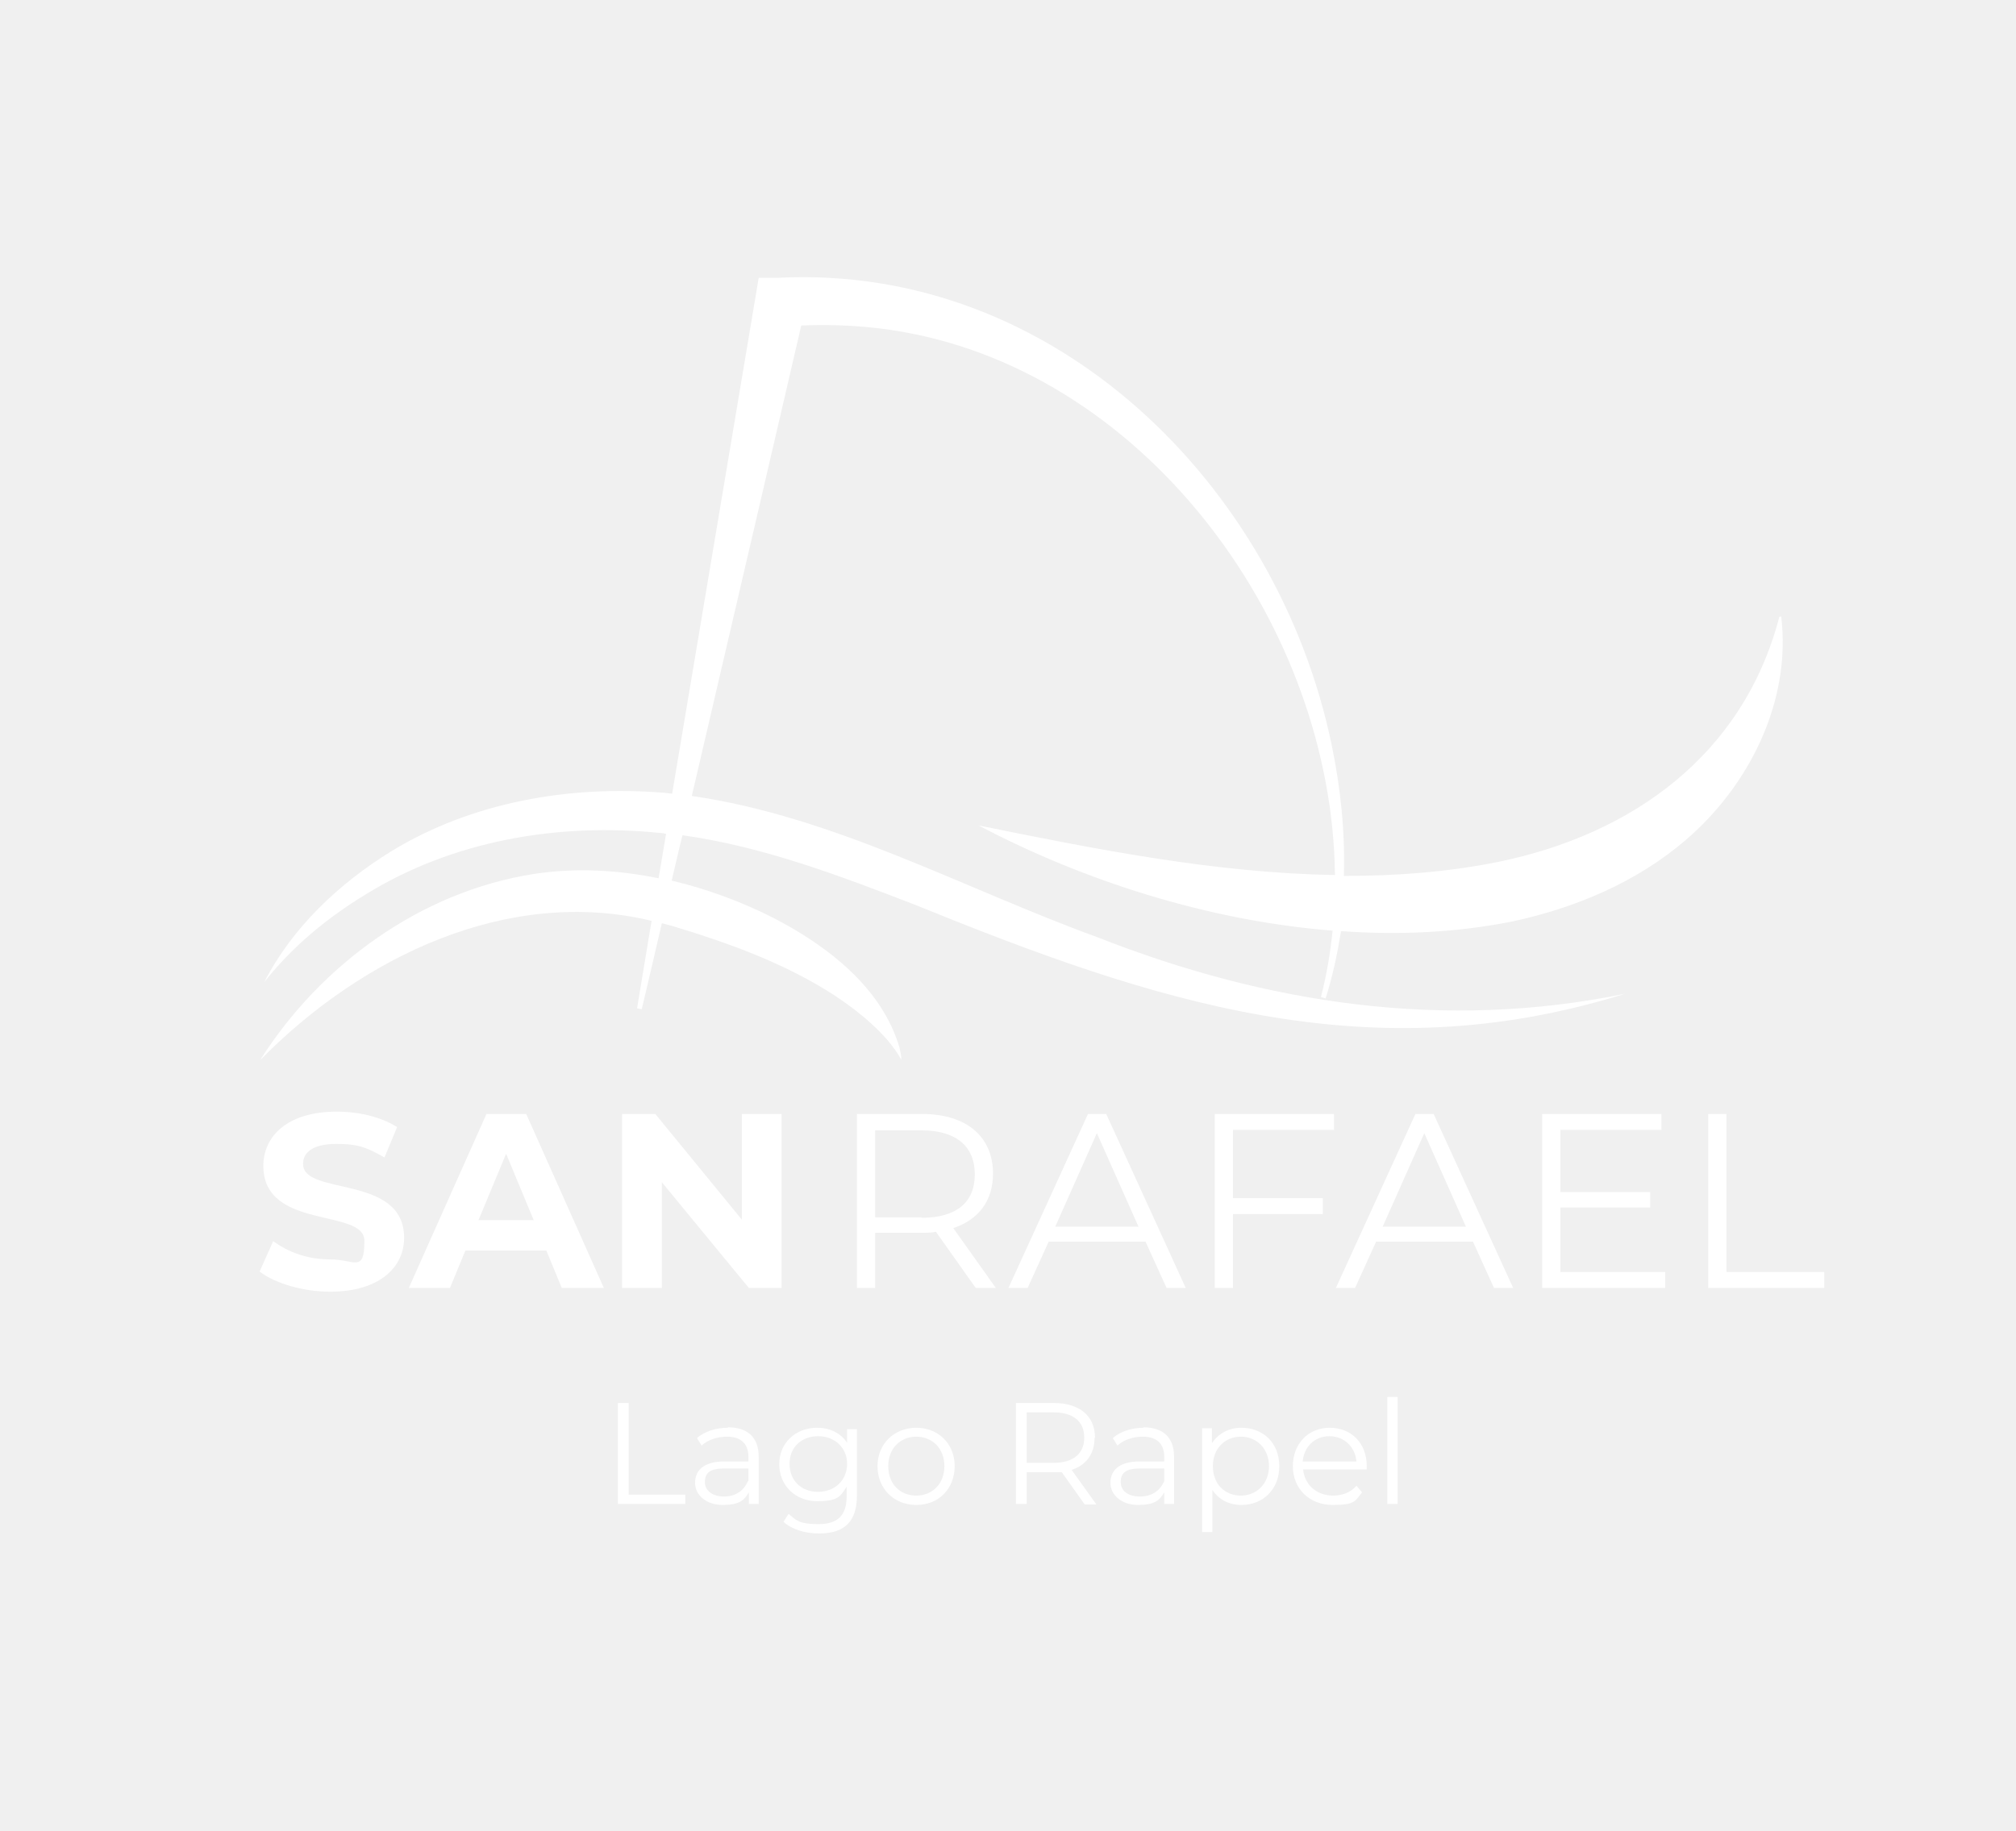
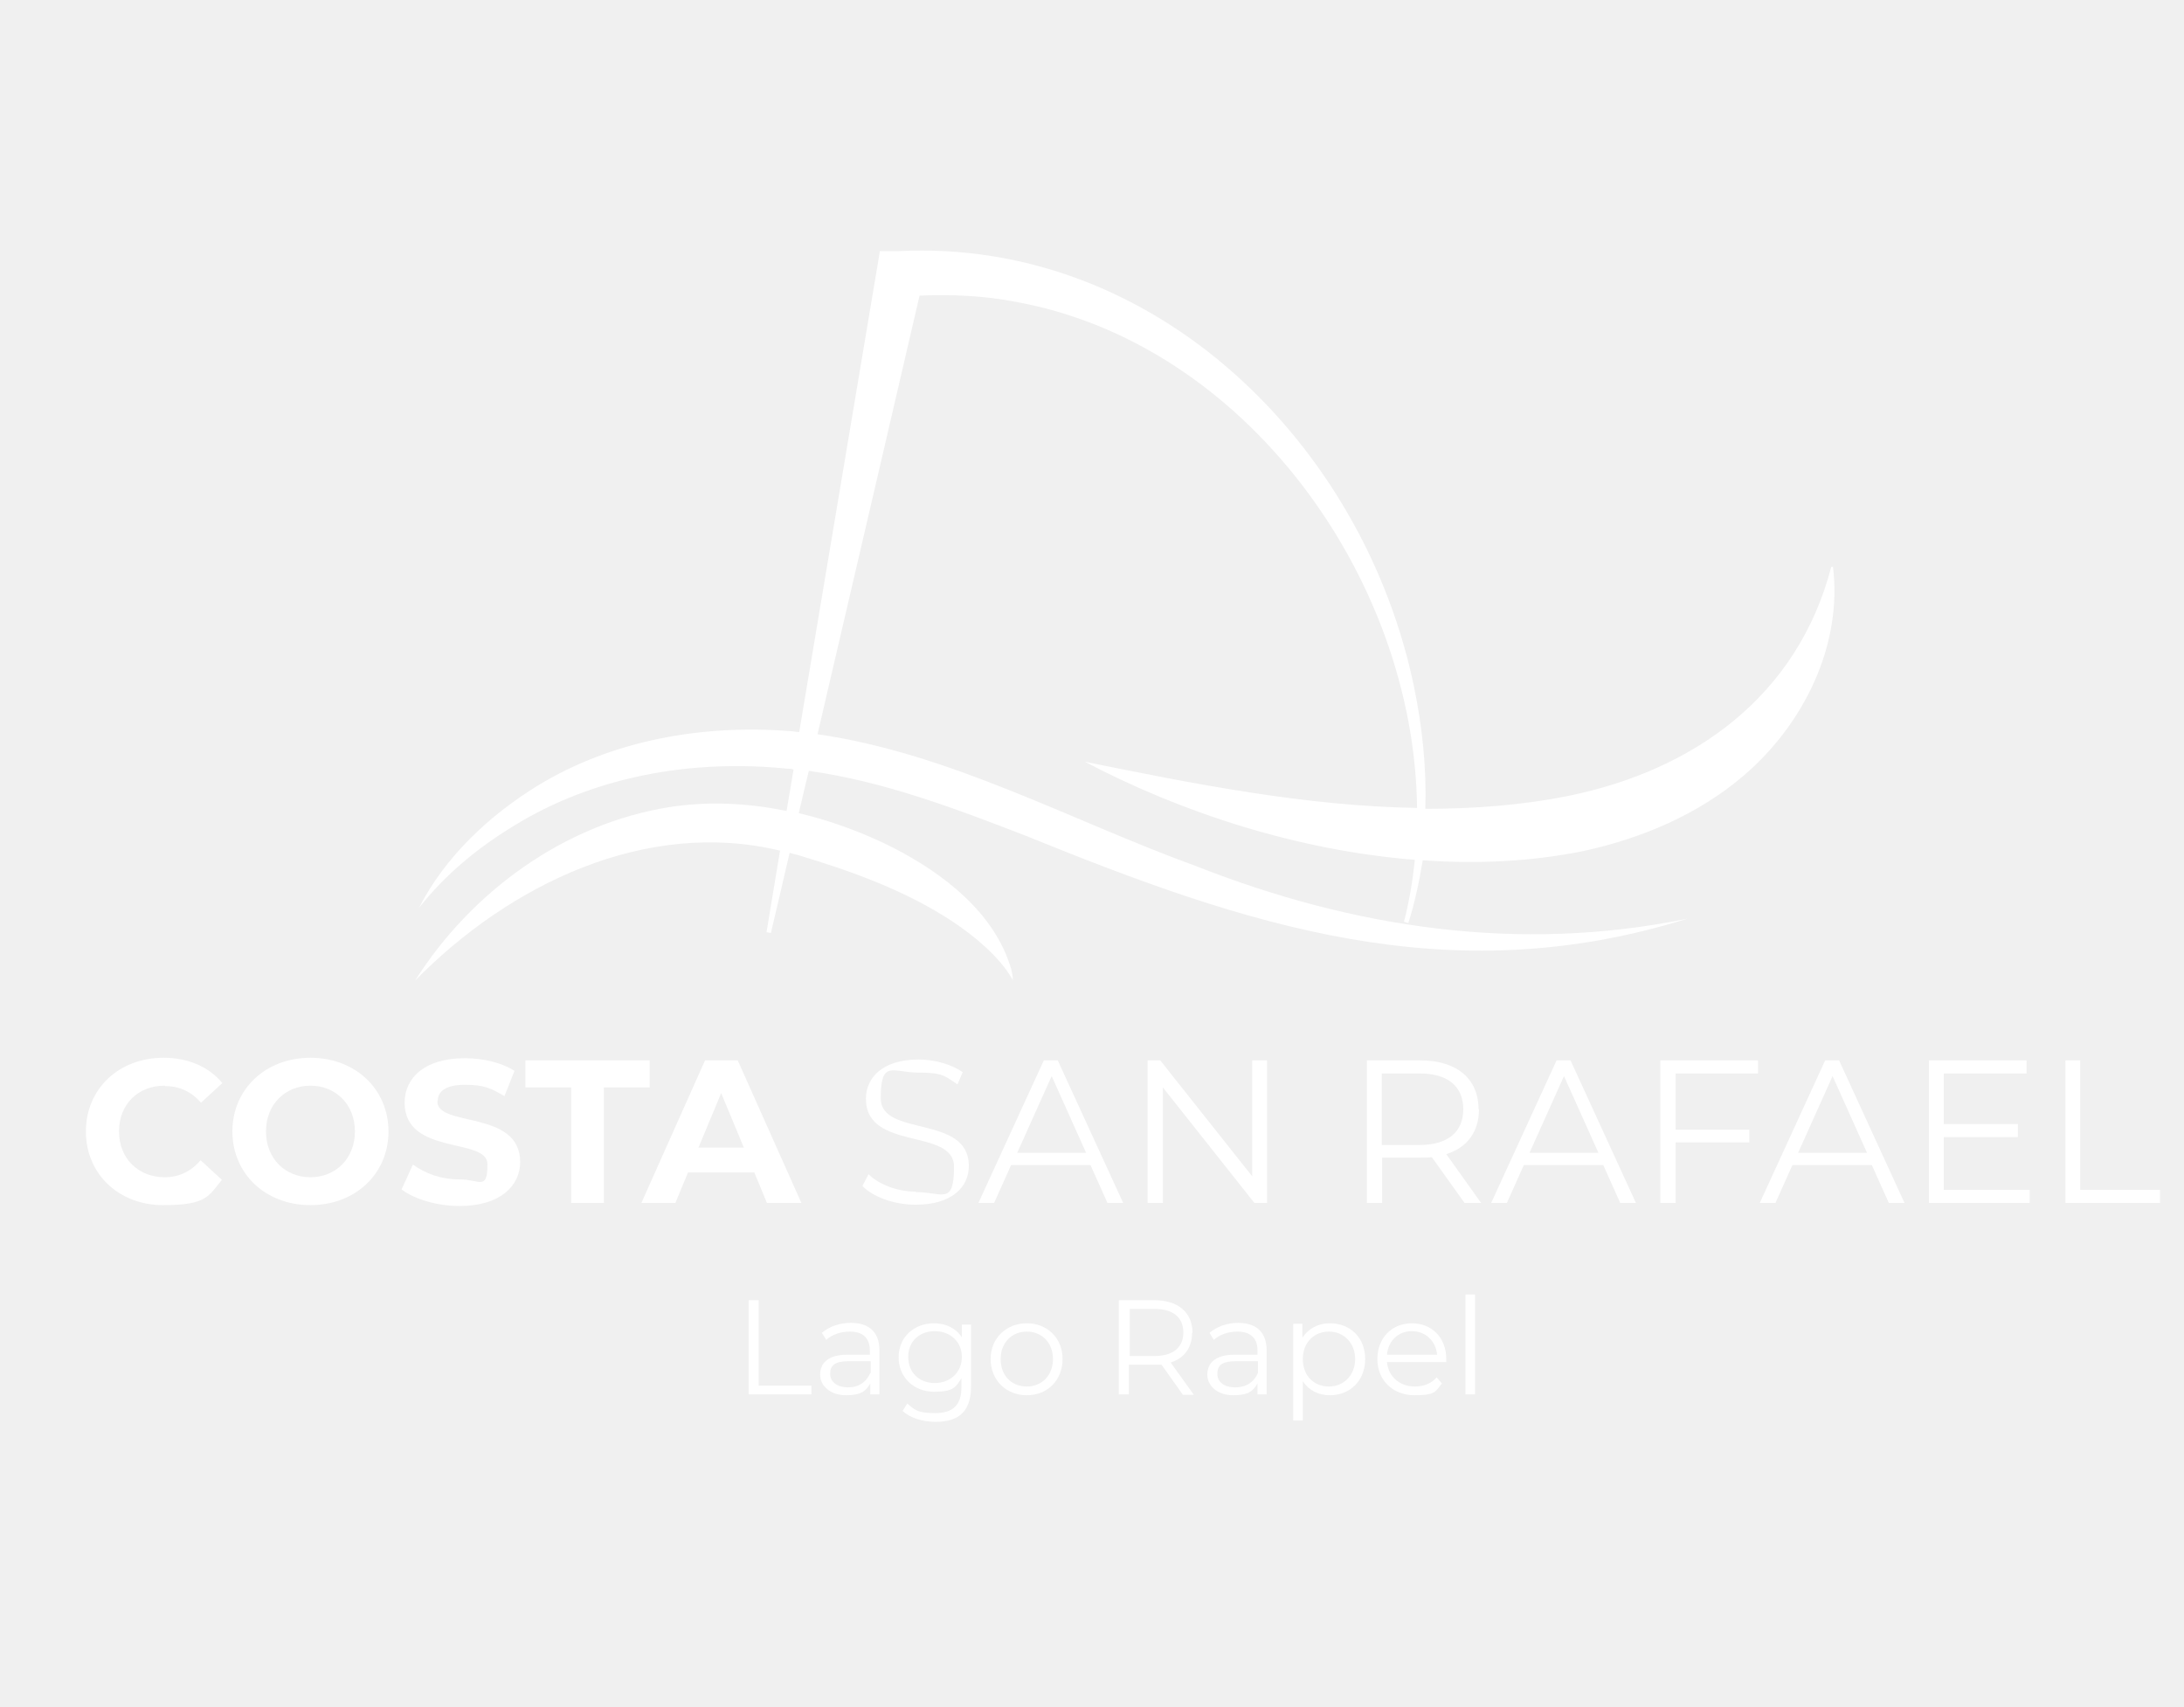
- <svg xmlns="http://www.w3.org/2000/svg" version="1.1" viewBox="0 0 431 391.4">
+ <svg xmlns="http://www.w3.org/2000/svg" version="1.1" viewBox="0 0 500.9 391.4">
  <defs>
    <style>
      .cls-1 {
        fill: #fff;
+       }
+ 
+       .cls-2 {
+         fill: none;
      }
    </style>
  </defs>
  <g>
    <g id="Capa_1">
      <g>
-         <path class="cls-1" d="M64.8,248.8c0-2.3,2-4.2,7.1-4.2s6.9,1,10.3,2.9l2.7-6.5c-3.5-2.2-8.2-3.3-12.9-3.3-10.6,0-15.7,5.3-15.7,11.6,0,13.8,21.6,9,21.6,16s-2.1,4-7.2,4-9.1-1.6-12.3-3.9l-2.9,6.5c3.3,2.5,9.2,4.3,15.1,4.3,10.6,0,15.8-5.3,15.8-11.5,0-13.7-21.6-8.9-21.6-15.8Z" />
-         <path class="cls-1" d="M104,238.2l-16.6,37.2h8.8l3.3-8h17.3l3.3,8h9l-16.6-37.2h-8.5ZM102.3,260.9l5.9-14.2,5.9,14.2h-11.8Z" />
-         <polygon class="cls-1" points="141.5 252.8 160.1 275.4 167.1 275.4 167.1 238.2 158.6 238.2 158.6 260.8 140.1 238.2 133 238.2 133 275.4 141.5 275.4 141.5 252.8" />
-         <path class="cls-1" d="M212.3,251c0-8-5.7-12.8-15.2-12.8h-13.9v37.2h3.9v-11.8h10c1.1,0,2,0,3-.2l8.5,12h4.3l-9.1-12.8c5.4-1.8,8.5-5.8,8.5-11.7ZM197,260.3h-9.9v-18.6h9.9c7.4,0,11.4,3.4,11.4,9.4s-3.9,9.3-11.4,9.3Z" />
-         <path class="cls-1" d="M232.6,238.2l-17,37.2h4.1l4.5-9.9h20.7l4.5,9.9h4.1l-17-37.2h-3.9ZM225.6,262.3l8.9-20,8.9,20h-17.9Z" />
-         <polygon class="cls-1" points="263.6 259.6 282.8 259.6 282.8 256.2 263.6 256.2 263.6 241.6 285.2 241.6 285.2 238.2 259.7 238.2 259.7 275.4 263.6 275.4 263.6 259.6" />
-         <path class="cls-1" d="M302.6,238.2l-17,37.2h4.1l4.5-9.9h20.7l4.5,9.9h4.1l-17-37.2h-3.9ZM295.6,262.3l8.9-20,8.9,20h-17.9Z" />
-         <polygon class="cls-1" points="333.6 258.2 352.8 258.2 352.8 254.9 333.6 254.9 333.6 241.6 355.2 241.6 355.2 238.2 329.7 238.2 329.7 275.4 356 275.4 356 272 333.6 272 333.6 258.2" />
-         <polygon class="cls-1" points="369.1 272 369.1 238.2 365.2 238.2 365.2 275.4 390 275.4 390 272 369.1 272" />
-         <polygon class="cls-1" points="134.4 300 132.1 300 132.1 321.6 146.5 321.6 146.5 319.6 134.4 319.6 134.4 300" />
-         <path class="cls-1" d="M155.6,305.3c-2.6,0-5,.8-6.6,2.2l1,1.6c1.3-1.2,3.3-1.9,5.4-1.9,3,0,4.6,1.5,4.6,4.3v1h-5.1c-4.7,0-6.3,2.1-6.3,4.6s2.3,4.7,5.9,4.7,4.6-1,5.6-2.7v2.5h2.1v-10.1c0-4.2-2.4-6.3-6.6-6.3ZM159.9,316.7c-.9,2.1-2.7,3.3-5.1,3.3s-4.1-1.2-4.1-3.1,1-2.9,4.2-2.9h5.1v2.7Z" />
-         <path class="cls-1" d="M181.1,308.5c-1.4-2.1-3.7-3.2-6.4-3.2-4.6,0-8.1,3.2-8.1,7.8s3.5,7.9,8.1,7.9,5-1.1,6.3-3.1v2.1c0,4-1.9,5.9-6,5.9s-4.8-.8-6.4-2.2l-1.1,1.7c1.7,1.6,4.6,2.5,7.6,2.5,5.4,0,8.1-2.5,8.1-8.1v-14.2h-2.1v3.1ZM174.9,319c-3.6,0-6.1-2.4-6.1-6s2.6-5.9,6.1-5.9,6.2,2.4,6.2,5.9-2.6,6-6.2,6Z" />
-         <path class="cls-1" d="M195.9,305.3c-4.7,0-8.3,3.4-8.3,8.2s3.5,8.3,8.3,8.3,8.2-3.5,8.2-8.3-3.5-8.2-8.2-8.2ZM195.9,319.8c-3.5,0-6-2.5-6-6.3s2.6-6.3,6-6.3,6,2.5,6,6.3-2.6,6.3-6,6.3Z" />
-         <path class="cls-1" d="M234.1,307.4c0-4.6-3.3-7.4-8.8-7.4h-8.1v21.6h2.3v-6.8h5.8c.6,0,1.2,0,1.7,0l4.9,6.9h2.5l-5.3-7.4c3.1-1,4.9-3.4,4.9-6.8ZM225.2,312.8h-5.7v-10.8h5.7c4.3,0,6.6,2,6.6,5.4s-2.3,5.4-6.6,5.4Z" />
-         <path class="cls-1" d="M244.5,305.3c-2.6,0-5,.8-6.6,2.2l1,1.6c1.3-1.2,3.3-1.9,5.4-1.9,3,0,4.6,1.5,4.6,4.3v1h-5.2c-4.7,0-6.3,2.1-6.3,4.6s2.3,4.7,5.9,4.7,4.6-1,5.6-2.7v2.5h2.1v-10.1c0-4.2-2.4-6.3-6.6-6.3ZM248.9,316.7c-.9,2.1-2.7,3.3-5.2,3.3s-4.1-1.2-4.1-3.1,1-2.9,4.2-2.9h5.1v2.7Z" />
-         <path class="cls-1" d="M265.4,305.3c-2.7,0-4.9,1.2-6.3,3.3v-3.2h-2.1v22.2h2.2v-9c1.4,2.1,3.6,3.2,6.2,3.2,4.6,0,8.1-3.3,8.1-8.3s-3.5-8.2-8.1-8.2ZM265.3,319.8c-3.5,0-6-2.5-6-6.3s2.6-6.3,6-6.3,6,2.6,6,6.3-2.6,6.3-6,6.3Z" />
-         <path class="cls-1" d="M284.3,305.3c-4.6,0-7.9,3.4-7.9,8.2s3.5,8.3,8.5,8.3,4.8-.9,6.3-2.7l-1.2-1.4c-1.2,1.4-3,2.1-5,2.1-3.5,0-6.1-2.3-6.4-5.6h13.6c0-.2,0-.5,0-.7,0-4.9-3.3-8.2-7.9-8.2ZM278.5,312.5c.3-3.2,2.6-5.4,5.7-5.4s5.5,2.2,5.8,5.4h-11.5Z" />
-         <rect class="cls-1" x="296.6" y="298.7" width="2.2" height="22.9" />
+         <path class="cls-1" d="M153.6,185.1c-24.1,3.8-45.5,19.4-58.4,39.8,21.7-22.1,53-37.2,83.7-29.8l-3.1,18.7,1,.2s3.4-14.4,4.3-18.4c.6.2,1.2.3,1.9.5,12.3,3.7,24.6,8.1,35.4,15.2,2.7,1.8,5.2,3.7,7.6,5.9s4.6,4.6,6.3,7.6c0-.9-.2-1.7-.4-2.6-3.8-12.9-15.5-21.8-26.9-27.7-6.9-3.5-14.2-6.2-21.8-8,.7-2.9,1.4-6.1,2.3-9.7,17.2,2.4,33.5,8.6,49.8,14.9,50.7,20.6,96.9,36.1,151.7,19-38.5,7.9-76.5,2.2-112.8-12.1-28.6-10.4-56.2-25.8-86.7-30.2,9.9-42.5,22.2-95.3,23.4-100.6,7.3-.3,14.7,0,21.9,1.4,52.6,9.4,91.6,63.2,92.2,116.1-25.5-.4-51.1-5.5-76.2-10.6,22.4,11.8,49.1,20.4,75.7,22.5-.5,4.8-1.3,9.6-2.5,14.2l1,.3c1.5-4.7,2.5-9.5,3.3-14.4,12.5.9,24.9.3,36.8-2.1,13.4-2.9,26.4-8.4,36.8-17.3,13.7-11.7,22.7-29.8,20.5-47.9h-.4c-7.7,29.6-31.4,46.6-60.1,52.5-10.9,2.2-21.9,3-33,3,.3-9.4-.7-18.8-2.6-28-11.5-55.5-59.2-102.9-118.3-99.9h-4.2c0,0-.7,4.2-.7,4.2l-17.8,106.1c-.7,0-1.3-.2-2-.2-20-1.6-40.8,2-58,12.5-11.2,6.9-21.2,16.3-27.2,28,6-7.6,13.4-13.7,21.6-18.7,18.7-11.6,41.3-15.4,62.9-13.2.5,0,.9,0,1.4.2l-1.6,9.5c-8.8-1.8-17.8-2.3-26.8-.9Z" />
+         <g>
+           <path class="cls-2" d="M323.8,305.3c-3.1,0-5.4,2.2-5.7,5.4h11.5c-.3-3.2-2.7-5.4-5.8-5.4Z" />
+           <path class="cls-2" d="M214.4,305.3c-3.5,0-6.1,2.3-6.1,5.9s2.5,6,6.1,6,6.2-2.5,6.2-6-2.7-5.9-6.2-5.9Z" />
+           <path class="cls-2" d="M335.6,254.4c0-5.2-3.5-8.2-10-8.2h-8.7v16.4h8.7c6.5,0,10-3,10-8.2Z" />
+           <path class="cls-2" d="M190.3,315.1c0,1.9,1.7,3.1,4.1,3.1s4.2-1.2,5.1-3.3h0v-2.7h-5.1c-3.2,0-4.2,1-4.2,2.9Z" />
+           <path class="cls-2" d="M304.8,305.4c-3.4,0-6,2.5-6,6.3s2.5,6.3,6,6.3,6-2.6,6-6.3-2.6-6.3-6-6.3Z" />
+           <path class="cls-2" d="M235.5,305.4c-3.4,0-6,2.5-6,6.3s2.5,6.3,6,6.3,6-2.5,6-6.3-2.6-6.3-6-6.3Z" />
+           <polygon class="cls-2" points="233.3 264.4 249 264.4 241.1 246.8 233.3 264.4" />
+           <path class="cls-2" d="M279.2,315.1c0,1.9,1.6,3.1,4.1,3.1s4.3-1.2,5.2-3.3v-2.7h-5.1c-3.2,0-4.2,1-4.2,2.9Z" />
+           <polygon class="cls-2" points="412.4 264.4 428.1 264.4 420.3 246.8 412.4 264.4" />
+           <path class="cls-2" d="M271.4,305.6c0-3.4-2.3-5.4-6.6-5.4h-5.7v10.8h5.7c4.3,0,6.6-2,6.6-5.4Z" />
+           <polygon class="cls-2" points="350.8 264.4 366.5 264.4 358.7 246.8 350.8 264.4" />
+           <path class="cls-2" d="M71.2,249.1c-5.8,0-10.2,4.3-10.2,10.5s4.4,10.5,10.2,10.5,10.2-4.3,10.2-10.5-4.4-10.5-10.2-10.5Z" />
+           <polygon class="cls-2" points="160.2 263.2 170.6 263.2 165.4 250.6 160.2 263.2" />
+           <polygon class="cls-1" points="174 298.2 171.7 298.2 171.7 319.8 186.1 319.8 186.1 317.8 174 317.8 174 298.2" />
+           <path class="cls-1" d="M195.1,303.4h0c-2.6,0-5,.9-6.6,2.3l1,1.6c1.3-1.2,3.3-1.9,5.4-1.9,3,0,4.6,1.5,4.6,4.3v1h-5.1c-4.7,0-6.3,2.1-6.3,4.6s2.3,4.7,5.9,4.7,4.6-1,5.6-2.7v2.5h2.1v-10.1c0-4.2-2.4-6.3-6.6-6.3ZM199.6,314.9h0c-.9,2.1-2.7,3.3-5.1,3.3s-4.1-1.2-4.1-3.1,1-2.9,4.2-2.9h5.1v2.7Z" />
+           <path class="cls-1" d="M220.6,306.7c-1.4-2.1-3.7-3.2-6.4-3.2-4.6,0-8.1,3.2-8.1,7.8s3.5,7.9,8.1,7.9,5-1.1,6.3-3.1v2.1c0,4-1.9,5.9-6,5.9s-4.8-.8-6.4-2.2l-1.1,1.7c1.7,1.6,4.6,2.5,7.6,2.5,5.4,0,8.1-2.5,8.1-8.1v-14.2h-2.1v2.9ZM214.4,317.2c-3.6,0-6.1-2.4-6.1-6s2.6-5.9,6.1-5.9,6.2,2.4,6.2,5.9-2.6,6-6.2,6Z" />
+           <path class="cls-1" d="M235.5,303.5c-4.7,0-8.3,3.4-8.3,8.2s3.5,8.3,8.3,8.3,8.2-3.5,8.2-8.3-3.5-8.2-8.2-8.2ZM235.5,318c-3.5,0-6-2.5-6-6.3s2.6-6.3,6-6.3,6,2.5,6,6.3-2.6,6.3-6,6.3Z" />
+           <path class="cls-1" d="M273.5,305.7h0c0-4.7-3.3-7.5-8.8-7.5h-8.1v21.6h2.3v-6.8h7.5l4.9,6.9h2.5l-5.3-7.4c3.1-1,4.9-3.4,4.9-6.8ZM264.8,311h-5.7v-10.8h5.7c4.3,0,6.6,2,6.6,5.4s-2.3,5.4-6.6,5.4Z" />
+           <path class="cls-1" d="M284,303.4h0c-2.6,0-5,.9-6.6,2.3l1,1.6c1.3-1.2,3.3-1.9,5.4-1.9,3,0,4.6,1.5,4.6,4.3v1h-5.2c-4.7,0-6.3,2.1-6.3,4.6s2.3,4.7,5.9,4.7,4.6-1,5.6-2.7v2.5h2.1v-10.1c0-4.2-2.4-6.3-6.6-6.3ZM288.5,314.9c-.9,2.1-2.7,3.3-5.2,3.3s-4.1-1.2-4.1-3.1,1-2.9,4.2-2.9h5.1v2.7Z" />
+           <path class="cls-1" d="M305,303.5c-2.7,0-4.9,1.2-6.3,3.3v-3.2h-2.1v22.2h2.2v-9c1.4,2.1,3.6,3.2,6.2,3.2,4.6,0,8.1-3.3,8.1-8.3s-3.5-8.2-8.1-8.2ZM304.8,318c-3.5,0-6-2.5-6-6.3s2.6-6.3,6-6.3,6,2.6,6,6.3-2.6,6.3-6,6.3Z" />
+           <path class="cls-1" d="M323.8,303.5c-4.6,0-7.9,3.4-7.9,8.2s3.5,8.3,8.5,8.3,4.8-.9,6.3-2.7l-1.2-1.4c-1.2,1.4-3,2.1-5,2.1-3.5,0-6.1-2.3-6.4-5.6h13.6v-.7c0-4.9-3.3-8.2-7.9-8.2ZM318.1,310.7c.3-3.2,2.6-5.4,5.7-5.4s5.5,2.2,5.8,5.4h-11.5Z" />
+           <rect class="cls-1" x="336.1" y="296.9" width="2.2" height="22.9" />
+           <path class="cls-1" d="M37.9,249.1c3.3,0,6,1.3,8.2,3.8l4.9-4.5c-3.1-3.7-7.8-5.8-13.5-5.8-10.2,0-17.8,7.1-17.8,16.9s7.6,16.9,17.7,16.9,10.4-2.1,13.5-5.8l-4.9-4.5c-2.2,2.6-5,3.9-8.2,3.9-6.1,0-10.5-4.3-10.5-10.5s4.3-10.5,10.5-10.5Z" />
+           <path class="cls-1" d="M71.2,242.6c-10.3,0-17.9,7.2-17.9,16.9s7.6,16.9,17.9,16.9,17.9-7.2,17.9-16.9-7.6-16.9-17.9-16.9ZM71.2,270c-5.8,0-10.2-4.3-10.2-10.5s4.4-10.5,10.2-10.5,10.2,4.3,10.2,10.5-4.4,10.5-10.2,10.5Z" />
+           <path class="cls-1" d="M100.4,252.5c0-2.1,1.7-3.7,6.2-3.7s6,.8,9.1,2.6l2.3-5.8c-3-1.9-7.2-2.9-11.4-2.9-9.3,0-13.8,4.6-13.8,10.2,0,12.2,19,7.9,19,14.1s-1.8,3.5-6.3,3.5-8-1.4-10.8-3.4l-2.6,5.7c2.9,2.2,8.1,3.8,13.3,3.8,9.4,0,13.9-4.7,13.9-10.1,0-12-19-7.9-19-13.9Z" />
+           <polygon class="cls-1" points="149 243.2 120.5 243.2 120.5 249.4 131 249.4 131 275.9 138.5 275.9 138.5 249.4 149 249.4 149 243.2" />
+           <path class="cls-1" d="M175.9,275.9h7.9l-14.6-32.7h-7.5l-14.6,32.7h7.8l2.9-7h15.2l2.9,7ZM160.2,263.2l5.2-12.5,5.2,12.5h-10.4Z" />
+           <path class="cls-1" d="M210,273.3c-4.3,0-8.5-1.7-10.8-4l-1.4,2.7c2.4,2.5,7.2,4.3,12.2,4.3,8.4,0,12.2-4.1,12.2-8.9,0-11.9-20.2-6.5-20.2-15.5s2.7-5.9,8.6-5.9,6.2.9,9,2.7l1.2-2.8c-2.6-1.8-6.5-2.9-10.1-2.9-8.3,0-12.1,4.2-12.1,9,0,12.1,20.2,6.6,20.2,15.6s-2.7,5.8-8.8,5.8Z" />
+           <path class="cls-1" d="M242.8,243.2h-3.4l-15,32.7h3.6l3.9-8.7h18.2l3.9,8.7h3.6l-15-32.7ZM233.3,264.4l7.9-17.6,7.9,17.6h-15.7Z" />
+           <polygon class="cls-1" points="266.7 249.4 287.7 275.9 290.6 275.9 290.6 243.2 287.2 243.2 287.2 269.8 266.1 243.2 263.2 243.2 263.2 275.9 266.7 275.9 266.7 249.4" />
+           <path class="cls-1" d="M339.1,254.4c0-7-5-11.2-13.4-11.2h-12.2v32.7h3.5v-10.4h8.8c.9,0,1.8,0,2.6-.1l7.5,10.5h3.8l-8-11.2c4.8-1.5,7.5-5.1,7.5-10.3ZM325.6,262.6h-8.7v-16.4h8.7c6.5,0,10,3,10,8.2s-3.5,8.2-10,8.2Z" />
+           <path class="cls-1" d="M357,243.2l-15,32.7h3.6l3.9-8.7h18.2l3.9,8.7h3.6l-15-32.7h-3.4ZM350.8,264.4l7.9-17.6,7.9,17.6h-15.7Z" />
+           <polygon class="cls-1" points="380.8 275.9 384.3 275.9 384.3 262 401.2 262 401.2 259.1 384.3 259.1 384.3 246.2 403.2 246.2 403.2 243.2 380.8 243.2 380.8 275.9" />
+           <path class="cls-1" d="M418.6,243.2l-15,32.7h3.6l3.9-8.7h18.2l3.9,8.7h3.6l-15-32.7h-3.4ZM412.4,264.4l7.9-17.6,7.9,17.6h-15.7Z" />
+           <polygon class="cls-1" points="445.8 260.8 462.8 260.8 462.8 257.8 445.8 257.8 445.8 246.2 464.8 246.2 464.8 243.2 442.4 243.2 442.4 275.9 465.5 275.9 465.5 272.9 445.8 272.9 445.8 260.8" />
+           <polygon class="cls-1" points="477.1 272.9 477.1 243.2 473.7 243.2 473.7 275.9 495.4 275.9 495.4 272.9 477.1 272.9" />
+         </g>
      </g>
-       <path class="cls-1" d="M380.4,131.9c-7.7,29.5-31.4,46.5-60.1,52.4-10.9,2.2-21.9,3-33,3,.3-9.4-.7-18.8-2.6-28-11.5-55.5-59.2-102.9-118.3-99.9h-4.2c0,.1-.7,4.2-.7,4.2l-17.8,106.1c-.7,0-1.3-.2-2-.2-20-1.6-40.8,2-58,12.5-11.2,6.9-21.2,16.3-27.2,28,6-7.6,13.4-13.7,21.6-18.7,18.7-11.6,41.3-15.4,62.9-13.2.5,0,.9.1,1.4.2l-1.6,9.5c-8.8-1.8-17.8-2.3-26.8-.9-24.1,3.8-45.5,19.4-58.4,39.8,21.7-22.1,53-37.2,83.7-29.8l-3.1,18.7,1,.2s3.4-14.4,4.3-18.4c.6.2,1.2.3,1.9.5,12.3,3.7,24.6,8.1,35.4,15.2,2.7,1.8,5.2,3.7,7.6,5.9,2.4,2.2,4.6,4.6,6.3,7.6,0-.9-.2-1.7-.4-2.6-3.8-12.9-15.5-21.8-26.9-27.7-6.9-3.5-14.2-6.2-21.8-8,.7-2.9,1.4-6.1,2.3-9.7,17.2,2.4,33.5,8.6,49.8,14.9,50.7,20.6,96.9,36.1,151.7,19-38.5,7.9-76.5,2.2-112.8-12.1-28.6-10.4-56.2-25.8-86.7-30.2,9.9-42.5,22.2-95.3,23.4-100.6,7.3-.3,14.7.1,21.9,1.4,52.6,9.4,91.6,63.2,92.2,116.1-25.5-.4-51.1-5.5-76.2-10.6,22.4,11.8,49.1,20.4,75.7,22.5-.5,4.8-1.3,9.6-2.5,14.2l1,.3c1.5-4.7,2.5-9.5,3.3-14.4,12.5.9,24.9.3,36.8-2.1,13.4-2.9,26.4-8.4,36.8-17.3,13.7-11.7,22.7-29.8,20.5-47.9Z" />
    </g>
  </g>
</svg>
